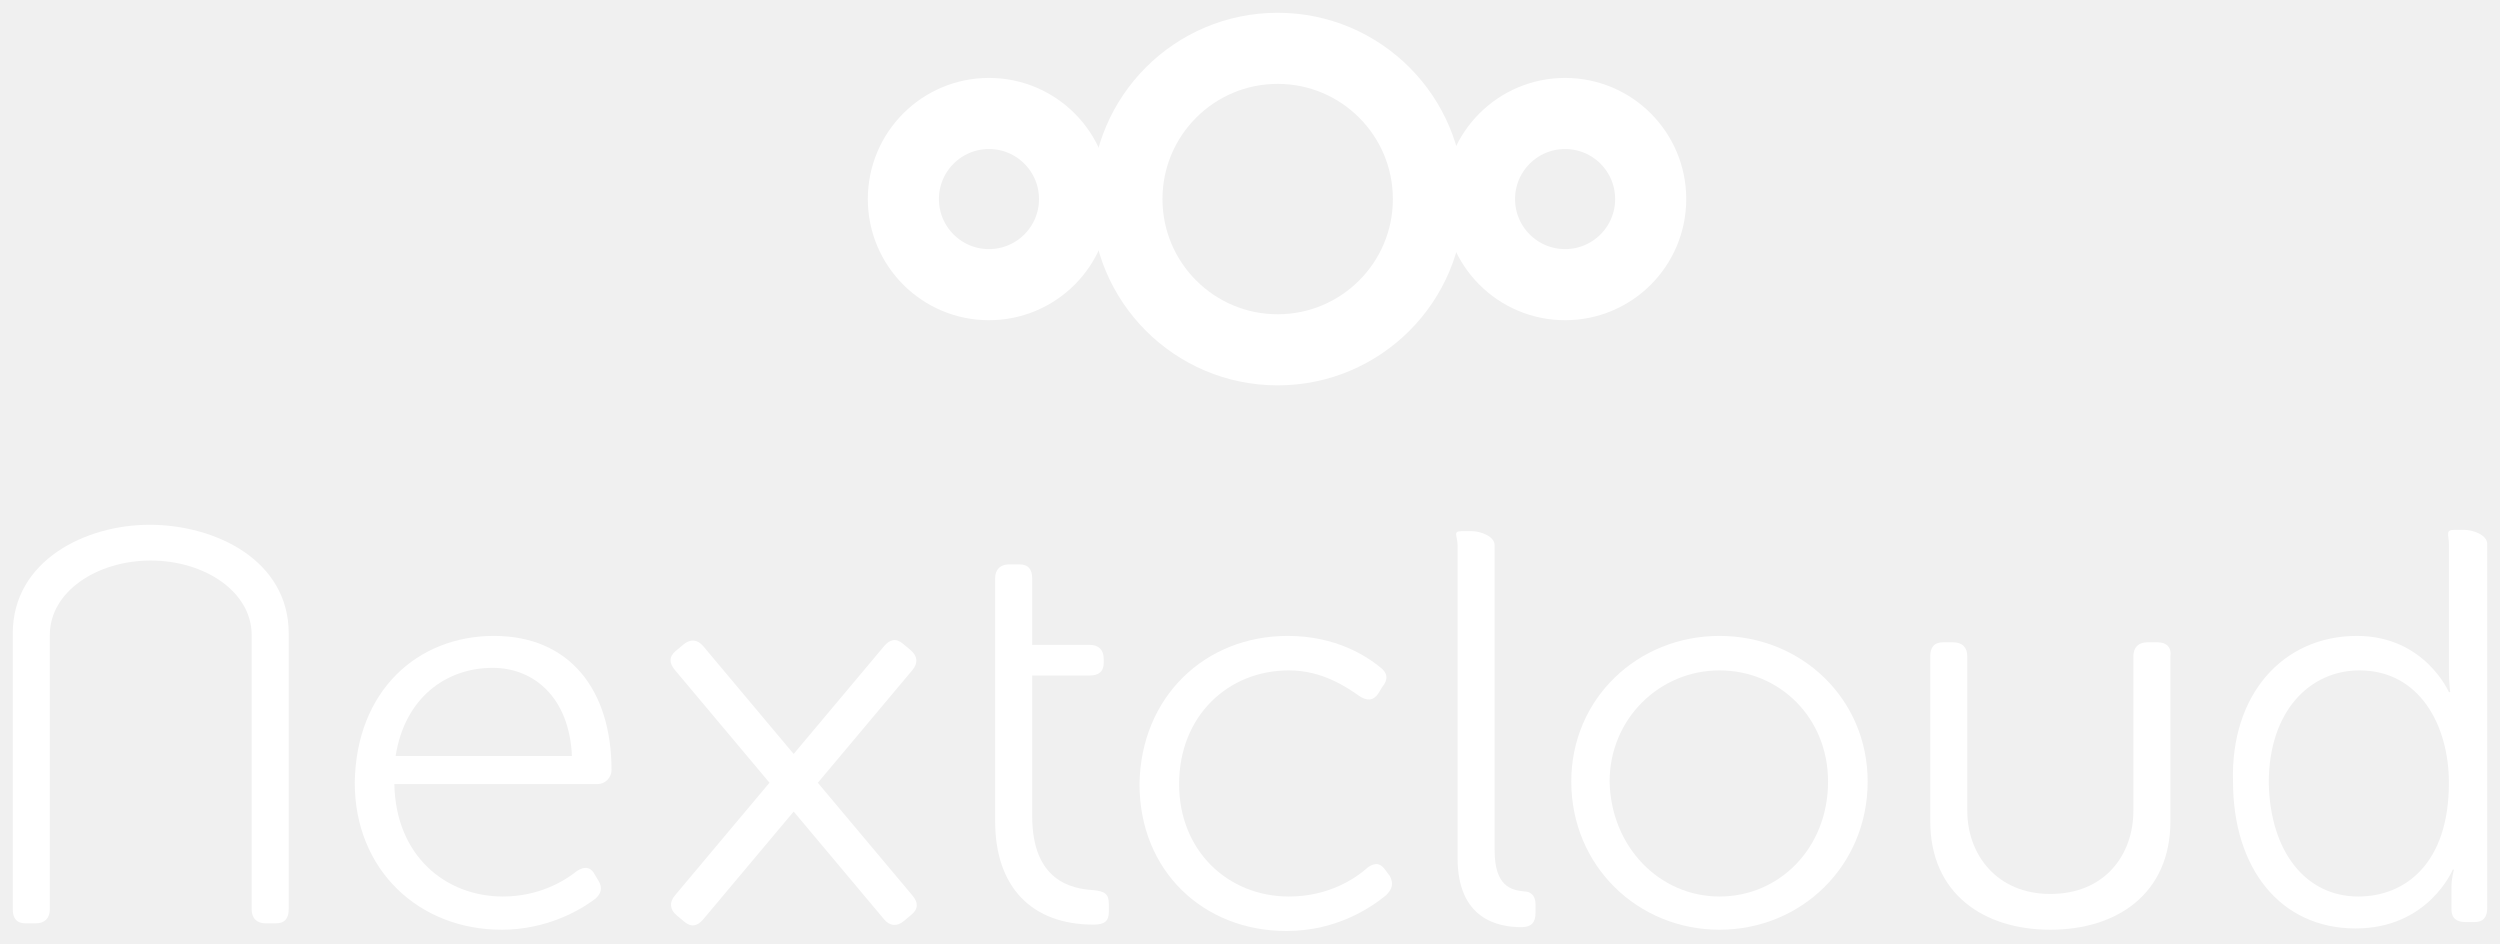
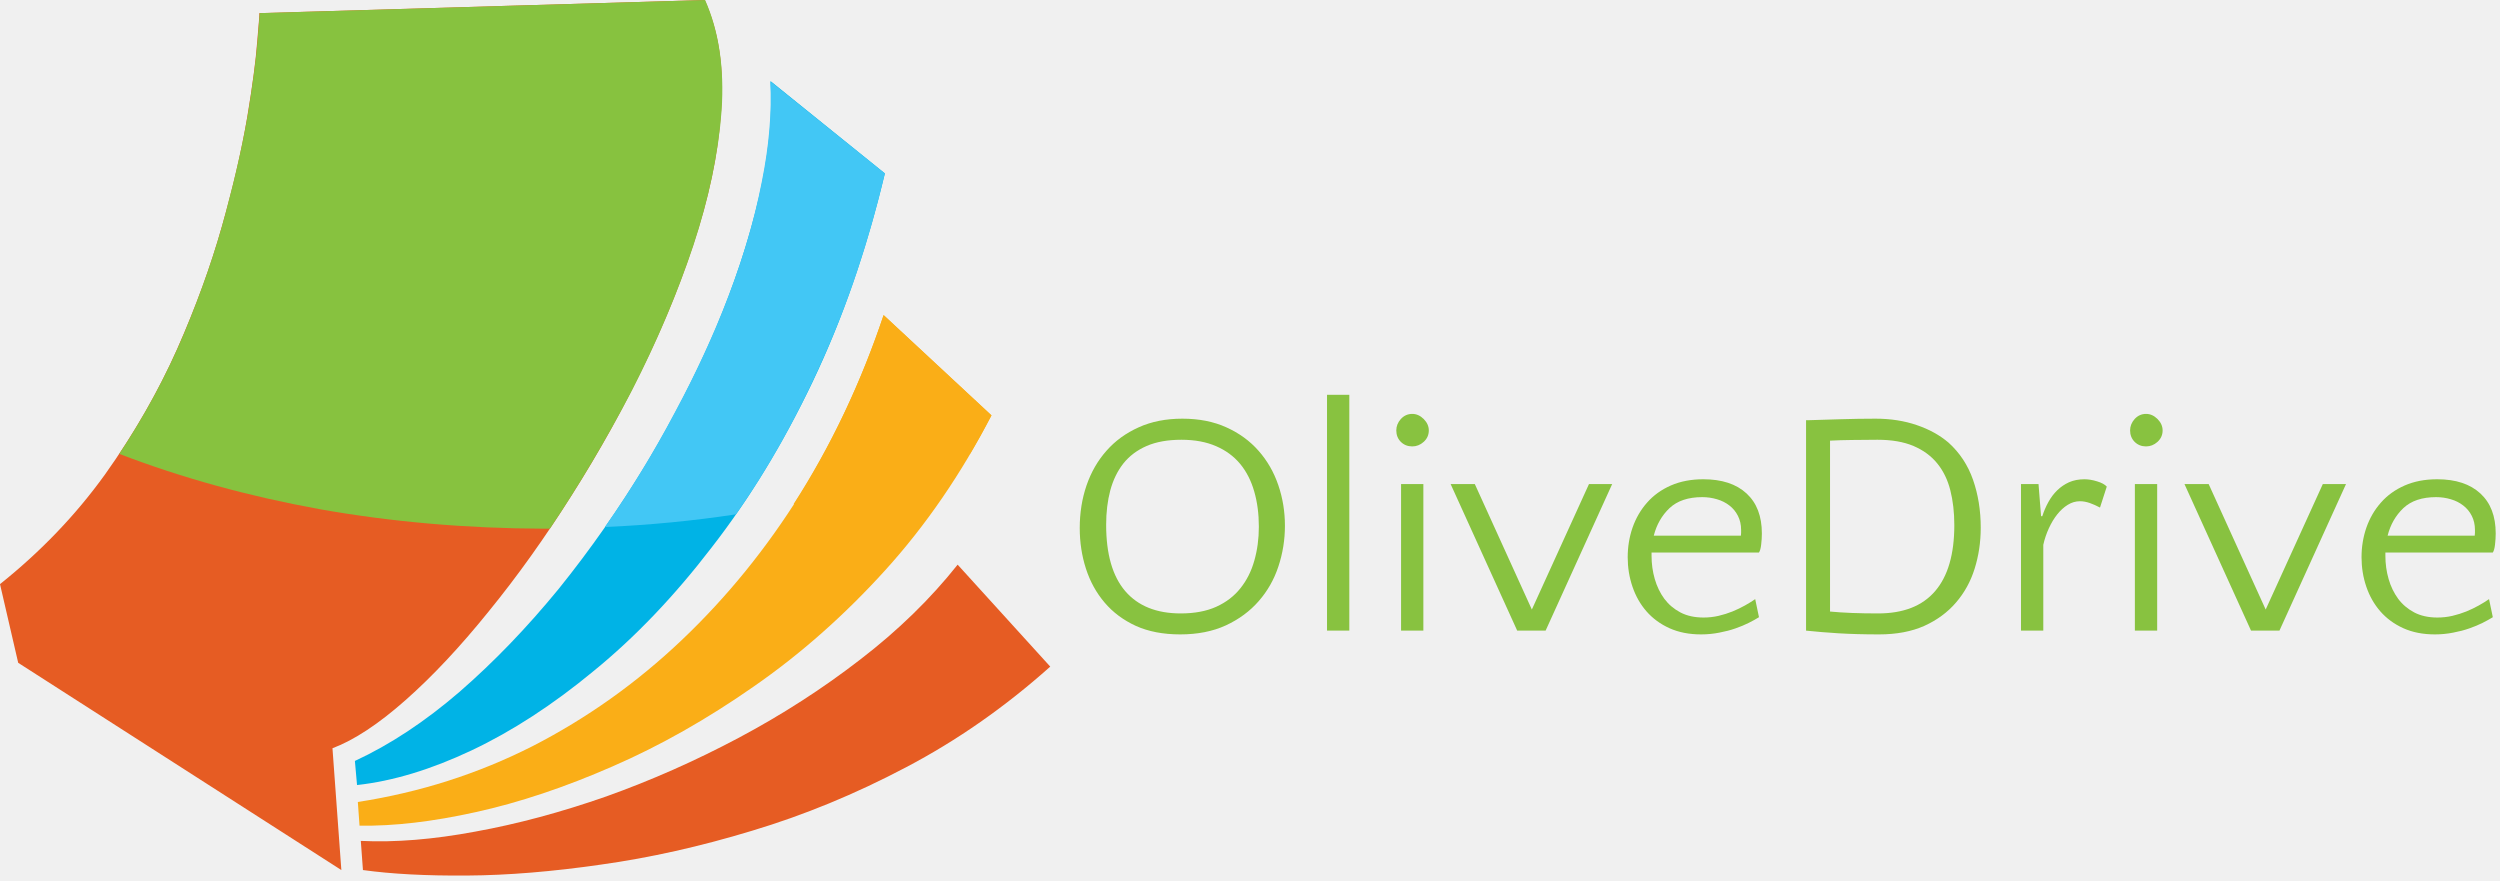
- <svg xmlns="http://www.w3.org/2000/svg" version="1.1" id="Layer_1" x="0px" y="0px" viewBox="0 0 195.7 73.879" enable-background="new 0 0 196.6 72" xml:space="preserve" width="195.7" height="73.879">
-   <defs id="defs18" />
-   <circle style="fill:none;stroke:#ffffff;stroke-width:5.566;stroke-miterlimit:10;stroke-opacity:1" id="XMLID_107_" stroke-miterlimit="10" cx="100.016" cy="15.583" r="11.8" />
-   <circle style="fill:none;stroke:#ffffff;stroke-width:5.566;stroke-miterlimit:10;stroke-opacity:1" id="XMLID_106_" stroke-miterlimit="10" cx="122.516" cy="15.583" r="6.7" />
-   <circle style="fill:none;stroke:#ffffff;stroke-width:5.566;stroke-miterlimit:10;stroke-opacity:1" id="XMLID_105_" stroke-miterlimit="10" cx="77.416" cy="15.583" r="6.7" />
-   <g id="g4571" style="fill:#ffffff" transform="translate(0.9999924,0.8789372)">
-     <path id="XMLID_121_" d="m 37.67,48.9 c 5.9,0 9.2,4.2 9.2,10.5 0,0.6 -0.5,1.1 -1.1,1.1 l -15.9,0 c 0.1,5.6 4,8.8 8.5,8.8 2.8,0 4.8,-1.2 5.8,-2 0.6,-0.4 1.1,-0.3 1.4,0.3 l 0.3,0.5 c 0.3,0.5 0.2,1 -0.3,1.4 -1.2,0.9 -3.8,2.4 -7.3,2.4 -6.5,0 -11.5,-4.7 -11.5,-11.5 0.1,-7.2 4.9,-11.5 10.9,-11.5 z m 6.1,9.4 c -0.2,-4.6 -3,-6.9 -6.2,-6.9 -3.7,0 -6.9,2.4 -7.6,6.9 l 13.8,0 z" style="fill:#ffffff" />
-     <path id="XMLID_119_" d="m 76.9,52.1 0,-2.5 0,-5.2 c 0,-0.7 0.4,-1.1 1.1,-1.1 l 0.8,0 c 0.7,0 1,0.4 1,1.1 l 0,5.2 4.5,0 c 0.7,0 1.1,0.4 1.1,1.1 l 0,0.3 c 0,0.7 -0.4,1 -1.1,1 l -4.5,0 0,11 c 0,5.1 3.1,5.7 4.8,5.8 0.9,0.1 1.2,0.3 1.2,1.1 l 0,0.6 c 0,0.7 -0.3,1 -1.2,1 -4.8,0 -7.7,-2.9 -7.7,-8.1 l 0,-11.3 z" style="fill:#ffffff" />
-     <path id="XMLID_117_" d="m 99.8,48.9 c 3.8,0 6.2,1.6 7.3,2.5 0.5,0.4 0.6,0.9 0.1,1.5 l -0.3,0.5 c -0.4,0.6 -0.9,0.6 -1.5,0.2 -1,-0.7 -2.9,-2 -5.5,-2 -4.8,0 -8.6,3.6 -8.6,8.9 0,5.2 3.8,8.8 8.6,8.8 3.1,0 5.2,-1.4 6.2,-2.3 0.6,-0.4 1,-0.3 1.4,0.3 l 0.3,0.4 c 0.3,0.6 0.2,1 -0.3,1.5 -1.1,0.9 -3.8,2.8 -7.8,2.8 -6.5,0 -11.5,-4.7 -11.5,-11.5 0.1,-6.8 5.1,-11.6 11.6,-11.6 z" style="fill:#ffffff" />
-     <path id="XMLID_115_" d="m 113.1,41.8 c 0,-0.7 -0.4,-1.1 0.3,-1.1 l 0.8,0 c 0.7,0 1.8,0.4 1.8,1.1 l 0,23.9 c 0,2.8 1.3,3.1 2.3,3.2 0.5,0 0.9,0.3 0.9,1 l 0,0.7 c 0,0.7 -0.3,1.1 -1.1,1.1 -1.8,0 -5,-0.6 -5,-5.4 l 0,-24.5 z" style="fill:#ffffff" />
-     <path id="XMLID_112_" d="m 133.6,48.9 c 6.4,0 11.6,4.9 11.6,11.4 0,6.6 -5.2,11.6 -11.6,11.6 -6.4,0 -11.6,-5 -11.6,-11.6 0,-6.5 5.2,-11.4 11.6,-11.4 z m 0,20.4 c 4.7,0 8.5,-3.8 8.5,-9 0,-5 -3.8,-8.7 -8.5,-8.7 -4.7,0 -8.6,3.8 -8.6,8.7 0.1,5.1 3.9,9 8.6,9 z" style="fill:#ffffff" />
-     <path id="XMLID_109_" d="m 183.5,48.9 c 5.3,0 7.2,4.4 7.2,4.4 l 0.1,0 c 0,0 -0.1,-0.7 -0.1,-1.7 l 0,-9.9 c 0,-0.7 -0.3,-1.1 0.4,-1.1 l 0.8,0 c 0.7,0 1.8,0.4 1.8,1.1 l 0,28.5 c 0,0.7 -0.3,1.1 -1,1.1 l -0.7,0 c -0.7,0 -1.1,-0.3 -1.1,-1 l 0,-1.7 c 0,-0.8 0.2,-1.4 0.2,-1.4 l -0.1,0 c 0,0 -1.9,4.6 -7.6,4.6 -5.9,0 -9.6,-4.7 -9.6,-11.5 -0.2,-6.8 3.9,-11.4 9.7,-11.4 z m 0.1,20.4 c 3.7,0 7.1,-2.6 7.1,-8.9 0,-4.5 -2.3,-8.8 -7,-8.8 -3.9,0 -7.1,3.2 -7.1,8.8 0.1,5.4 2.9,8.9 7,8.9 z" style="fill:#ffffff" />
-     <path style="fill:#ffffff" d="m 1,71.4 0.8,0 c 0.7,0 1.1,-0.4 1.1,-1.1 l 0,-21.472 C 2.9,45.428 6.6,43 10.8,43 c 4.2,0 7.9,2.428 7.9,5.828 L 18.7,70.3 c 0,0.7 0.4,1.1 1.1,1.1 l 0.8,0 c 0.7,0 1,-0.4 1,-1.1 l 0,-21.6 c 0,-5.7 -5.7,-8.5 -10.9,-8.5 l 0,0 0,0 0,0 0,0 C 5.7,40.2 0,43 0,48.7 l 0,21.6 c 0,0.7 0.3,1.1 1,1.1 z" id="XMLID_103_" />
-     <path style="fill:#ffffff" d="m 167.9,49.4 -0.8,0 c -0.7,0 -1.1,0.4 -1.1,1.1 l 0,12.1 c 0,3.4 -2.2,6.5 -6.5,6.5 -4.2,0 -6.5,-3.1 -6.5,-6.5 l 0,-12.1 c 0,-0.7 -0.4,-1.1 -1.1,-1.1 l -0.8,0 c -0.7,0 -1,0.4 -1,1.1 l 0,12.9 c 0,5.7 4.2,8.5 9.4,8.5 l 0,0 c 0,0 0,0 0,0 0,0 0,0 0,0 l 0,0 c 5.2,0 9.4,-2.8 9.4,-8.5 l 0,-12.9 c 0.1,-0.7 -0.3,-1.1 -1,-1.1 z" id="XMLID_102_" />
-     <path id="path4165-9" d="m 68.908,49.236 c -0.245,0.039 -0.48,0.203 -0.705,0.471 l -4.047,4.824 -3.029,3.609 -4.586,-5.467 -2.488,-2.967 c -0.225,-0.268 -0.48,-0.415 -0.744,-0.438 -0.264,-0.023 -0.539,0.078 -0.807,0.303 l -0.613,0.514 c -0.536,0.45 -0.509,0.948 -0.059,1.484 l 4.049,4.824 3.357,4 -4.916,5.857 c -0.004,0.004 -0.006,0.009 -0.01,0.014 l -2.48,2.955 c -0.45,0.536 -0.4,1.101 0.137,1.551 l 0.613,0.512 c 0.536,0.45 1.023,0.337 1.473,-0.199 l 4.047,-4.824 3.029,-3.609 4.586,5.467 c 0.003,0.004 0.007,0.006 0.01,0.01 l 2.48,2.957 c 0.45,0.536 1.013,0.585 1.549,0.135 l 0.613,-0.514 c 0.536,-0.45 0.509,-0.948 0.059,-1.484 l -4.049,-4.824 -3.357,-4 4.916,-5.857 c 0.004,-0.004 0.006,-0.009 0.01,-0.014 l 2.48,-2.955 c 0.45,-0.536 0.4,-1.101 -0.137,-1.551 l -0.613,-0.514 c -0.268,-0.225 -0.523,-0.309 -0.768,-0.27 z" style="fill:#ffffff" />
+ <svg xmlns="http://www.w3.org/2000/svg" viewBox="0 0 469.333 165.333" height="165.333" width="469.333" xml:space="preserve" id="svg2" version="1.1">
+   <defs id="defs6" />
+   <g transform="matrix(1.333333,0,0,-1.333333,0,165.3333)" id="g10">
+     <g transform="scale(0.1)" id="g12">
+       <path id="path14" style="fill:#e65c23;fill-opacity:1;fill-rule:evenodd;stroke:none" d="m 511.02,14.961 c 40.07,-5.551 88.902,-8.16 146.48,-7.73 57.578,0.352 120.469,5.539 188.789,15.43 68.672,9.57 139.57,25.461 212.621,47.648 73.04,21.883 145.31,51.64 216.75,89.339 71.88,37.731 139.54,85 203.09,141.762 L 1348.36,444.961 C 1310.2,396.879 1264.57,352.422 1211.37,311.52 1158.55,270.621 1101.56,233.91 1040.43,201.332 979.301,168.832 916.949,141.211 853.441,118.551 789.879,96.332 728.551,79.84 669.41,69.141 610.23,58.051 556.449,53.672 508.012,56.02 L 511.02,14.961 M 0,417.539 C 57.621,463.59 106.84,515 147.73,571.801 c 40.469,56.75 74.258,115.308 101.25,175.66 26.61,59.961 47.821,118.129 63.68,174.488 15.891,56.371 27.57,107.001 35.192,151.841 7.539,44.92 12.269,80.66 14.257,107.23 2.379,26.6 3.36,40.07 2.969,40.5 L 992.191,1240 c 18.669,-41.33 26.599,-89.34 23.829,-144.14 -2.39,-55.2 -13.09,-113.95 -32.149,-176.29 C 964.77,857.23 939.801,793.91 908.828,729.609 877.852,665.309 843.281,603.121 805.199,543.199 767.461,483.238 728.359,428.441 687.852,378.828 647.809,329.18 608.871,287.699 571.172,254.379 c -38.16,-33.789 -72.5,-56.41 -103.051,-67.93 L 480.621,14.961 25.621,306.762 0,417.539" />
+       <path id="path16" style="fill:#faae17;fill-opacity:1;fill-rule:evenodd;stroke:none" d="m 506.211,77.461 c 48.051,-0.781 102.66,5.551 163.789,19.098 61.172,13.48 125.27,34.921 192.379,64.3 66.68,28.981 132.973,66.481 198.911,112.539 65.9,45.704 127.62,100.274 185.19,163.793 57.19,63.118 107.04,135.821 149.5,217.969 L 1244.14,796.328 C 1213.95,706.211 1175.04,622.422 1127.38,545 1079.34,467.969 1023.55,399.262 960.039,338.91 896.52,278.551 826.449,228.75 749.84,189.41 673.199,150.512 591.211,124.34 503.828,110.82 l 2.383,-33.359" />
+       <path id="path18" style="fill:#00b3e6;fill-opacity:1;fill-rule:evenodd;stroke:none" d="m 502.699,134.648 c 50.352,5.551 104.211,21.832 161.321,48.832 57.191,27.032 114.57,64.329 172.152,111.989 57.93,47.23 113.168,105 165.548,173.32 52.81,67.852 100.27,145.66 142.34,233.402 42.11,88.161 76.02,186.008 101.84,293.629 l -160.78,129.8 c 2.77,-49.64 -2.82,-104.21 -16.68,-163.741 -13.91,-60 -34.38,-121.918 -61.37,-185.859 C 979.691,712.539 947.34,649.609 910,587.27 872.301,524.922 831.211,466.172 786.719,410.98 741.879,356.172 695.199,307.73 646.762,265.66 598.32,223.98 549.301,191.602 499.691,168.59 l 3.008,-33.942" />
+       <path id="path20" style="fill:#faae17;fill-opacity:1;fill-rule:evenodd;stroke:none" d="M 1244.14,796.328 1395.98,655.16 c -9.53,-18.281 -19.5,-36.14 -29.77,-53.601 -77.85,-29.758 -160.78,-53.59 -248.94,-71.481 52.42,81.402 94.64,170.152 126.87,266.25" />
+       <path id="path22" style="fill:#42c7f5;fill-opacity:1;fill-rule:evenodd;stroke:none" d="m 1036.25,515.82 c 45.27,64.301 85.78,136.559 121.52,216.758 36.1,79.801 65.51,167.543 88.13,263.242 l -161.41,129.8 c 2.39,-43.24 -1.56,-90.54 -11.91,-141.71 -9.92,-51.211 -25.39,-104.461 -46.45,-159.609 C 1005.12,769.102 979.691,713.91 949.879,658.75 920.551,603.121 887.77,549.531 851.641,497.93 c 63.129,2.808 124.687,8.75 184.609,17.89" />
+       <path id="path24" style="fill:#87c23f;fill-opacity:1;fill-rule:evenodd;stroke:none" d="m 365.699,1221.52 c 0,-0.43 -1.008,-13.12 -2.969,-38.08 -1.992,-24.61 -6.359,-58.21 -13.121,-100.71 -7.187,-42.46 -17.89,-90.308 -32.148,-143.468 C 303.16,885.66 283.91,829.879 259.648,771.879 235.469,713.91 204.922,656.91 167.969,600.941 c 87.73,-33.711 182.07,-59.73 282.89,-78.011 100.821,-17.852 206.051,-26.989 315.621,-27.34 2.782,0 5.36,0 7.739,0 41.679,61.91 80.191,126.832 115.551,194.68 34.96,68.32 63.71,136.21 86.359,203.71 22.191,67.469 35.511,131.02 39.891,190.59 3.98,59.53 -3.79,111.33 -23.25,155.43 l -627.071,-18.48" />
+       <path id="path26" style="fill:#88c240;fill-opacity:1;fill-rule:nonzero;stroke:none" d="m 1664.8,650.512 c 23.32,0 43.95,-4.063 61.88,-12.192 17.89,-8.05 33.01,-19.019 45.31,-32.968 12.27,-13.872 21.56,-29.961 27.81,-48.282 6.25,-18.242 9.38,-37.34 9.38,-57.34 0,-19.808 -3.09,-38.91 -9.22,-57.351 -6.05,-18.359 -15.31,-34.649 -27.81,-48.899 -12.42,-14.179 -27.81,-25.55 -46.25,-34.07 -18.36,-8.43 -39.77,-12.648 -64.22,-12.648 -23.98,0 -44.8,4.019 -62.5,12.027 -17.62,8.121 -32.27,19.063 -43.91,32.813 -11.68,13.75 -20.43,29.609 -26.25,47.66 -5.86,18.117 -8.75,37.218 -8.75,57.34 0,21.25 3.17,41.168 9.53,59.847 6.45,18.75 15.82,35.031 28.13,48.903 12.27,13.949 27.38,24.918 45.31,32.968 17.89,8.129 38.44,12.192 61.56,12.192 z m -2.34,-274.223 c 19.45,0 36.13,3.121 50,9.371 13.95,6.328 25.31,15.039 34.06,26.102 8.83,11.008 15.36,23.937 19.53,38.75 4.26,14.879 6.41,30.816 6.41,47.808 0,18.2 -2.19,34.84 -6.56,49.84 -4.3,15 -10.86,27.86 -19.69,38.602 -8.87,10.699 -20.16,19.058 -33.91,25 -13.75,6.008 -30.07,9.058 -48.9,9.058 -19.18,0 -35.47,-2.929 -48.91,-8.75 -13.44,-5.859 -24.37,-14.058 -32.81,-24.691 -8.36,-10.617 -14.49,-23.277 -18.44,-37.969 -3.86,-14.609 -5.78,-30.699 -5.78,-48.281 0,-41.359 8.95,-72.5 26.88,-93.43 18,-20.937 44.06,-31.41 78.12,-31.41 z m 237.38,-24.219 h -31.398 v 332.031 h 31.398 z" />
+       <path id="path28" style="fill:#88c240;fill-opacity:1;fill-rule:nonzero;stroke:none" d="m 2004.1,352.07 h -31.402 V 558.48 H 2004.1 Z m -38.12,281.879 c 0,5.93 2.11,11.281 6.4,16.09 4.38,4.762 9.73,7.191 16.1,7.191 5.93,0 11.29,-2.429 16.09,-7.191 4.77,-4.809 7.19,-10.16 7.19,-16.09 0,-6.371 -2.42,-11.719 -7.19,-16.097 -4.8,-4.301 -10.16,-6.403 -16.09,-6.403 -6.37,0 -11.72,2.102 -16.1,6.403 -4.29,4.378 -6.4,9.726 -6.4,16.097 z" />
+       <path id="path30" style="fill:#88c240;fill-opacity:1;fill-rule:nonzero;stroke:none" d="m 2176.21,352.07 h -40 l -93.75,206.41 h 34.06 l 80.32,-176.718 80.46,176.718 h 32.66 z" />
+       <path id="path32" style="fill:#88c240;fill-opacity:1;fill-rule:nonzero;stroke:none" d="m 2398.2,565.199 c 26.25,0 46.57,-6.679 60.94,-20 14.38,-13.25 21.56,-32 21.56,-56.25 0,-5.121 -0.31,-10.277 -0.93,-15.469 -0.55,-5.242 -1.57,-9.031 -3.13,-11.41 h -151.25 v -4.531 c 0,-11.367 1.49,-22.309 4.53,-32.809 3.01,-10.429 7.5,-19.691 13.44,-27.82 6.02,-8.039 13.59,-14.449 22.66,-19.211 9.14,-4.808 20.03,-7.187 32.65,-7.187 7.07,0 14.06,0.777 20.94,2.34 6.95,1.636 13.59,3.75 19.84,6.25 6.25,2.578 12.07,5.386 17.5,8.437 5.39,3.012 10.2,5.981 14.38,8.91 l 5.31,-25.469 c -3.87,-2.429 -8.67,-5.082 -14.37,-7.968 -5.63,-2.813 -11.88,-5.434 -18.75,-7.813 -6.88,-2.429 -14.46,-4.379 -22.66,-5.937 -8.24,-1.641 -16.84,-2.5 -25.78,-2.5 -16.8,0 -31.64,2.929 -44.53,8.75 -12.82,5.816 -23.6,13.75 -32.35,23.75 -8.67,10 -15.23,21.558 -19.68,34.687 -4.5,13.199 -6.72,27.031 -6.72,41.403 0,14.57 2.26,28.519 6.87,41.878 4.69,13.321 11.49,25.04 20.47,35.149 8.95,10.199 20.08,18.211 33.44,24.07 13.32,5.821 28.51,8.75 45.62,8.75 z m -1.4,-25.16 c -19.81,0 -35.16,-5.16 -46.1,-15.469 -10.86,-10.308 -18.24,-23.242 -22.18,-38.75 h 122.65 c 0.2,1.45 0.31,2.731 0.31,3.91 0,1.25 0,2.649 0,4.219 0,7.379 -1.52,13.981 -4.53,19.84 -2.93,5.82 -6.95,10.66 -12.03,14.531 -5.12,3.95 -10.94,6.879 -17.5,8.75 -6.56,1.95 -13.44,2.969 -20.62,2.969 z" />
+       <path id="path34" style="fill:#88c240;fill-opacity:1;fill-rule:nonzero;stroke:none" d="m 2542.93,648.32 h 2.34 c 14.38,0.508 29.89,0.981 46.57,1.41 16.75,0.5 33.04,0.782 48.9,0.782 21.25,0 40.63,-3.051 58.13,-9.063 17.5,-5.937 32.38,-14.179 44.68,-24.687 15.83,-14.301 27.35,-31.801 34.54,-52.5 7.18,-20.633 10.78,-43.051 10.78,-67.192 0,-20.429 -2.89,-39.691 -8.6,-57.808 -5.62,-18.051 -14.37,-33.91 -26.25,-47.66 -11.79,-13.75 -26.64,-24.692 -44.53,-32.813 -17.93,-8.008 -39.18,-12.027 -63.75,-12.027 -21.25,0 -40.31,0.539 -57.19,1.558 -16.87,1.059 -32.1,2.301 -45.62,3.75 z m 100.62,-27.5 c -11.99,0 -23.75,-0.121 -35.31,-0.308 -11.48,-0.121 -21.99,-0.434 -31.56,-0.942 V 378.949 c 18.83,-1.801 41.41,-2.66 67.66,-2.66 35.62,0 62.38,10.473 80.31,31.41 18.01,20.93 27.03,51.91 27.03,92.961 0,17.891 -1.88,34.262 -5.63,49.07 -3.75,14.758 -9.92,27.379 -18.43,37.809 -8.56,10.512 -19.69,18.672 -33.44,24.531 -13.75,5.821 -30.63,8.75 -50.63,8.75 z" />
+       <path id="path36" style="fill:#88c240;fill-opacity:1;fill-rule:nonzero;stroke:none" d="m 2956.8,525.352 c -4.81,2.578 -9.61,4.726 -14.38,6.41 -4.8,1.636 -9.45,2.5 -13.9,2.5 -5.94,0 -11.64,-1.684 -17.04,-5 -5.31,-3.242 -10.27,-7.742 -14.84,-13.442 -4.49,-5.621 -8.44,-12.191 -11.87,-19.691 -3.44,-7.5 -6.06,-15.27 -7.82,-23.277 V 352.07 h -31.4 v 206.41 h 24.68 l 3.6,-45.32 h 1.72 c 2.18,6.879 5,13.442 8.43,19.692 3.44,6.328 7.58,11.918 12.5,16.718 4.89,4.77 10.47,8.59 16.72,11.41 6.33,2.809 13.6,4.219 21.72,4.219 5.63,0 11.56,-1.019 17.81,-2.969 6.33,-1.878 10.86,-4.339 13.6,-7.351 z" />
+       <path id="path38" style="fill:#88c240;fill-opacity:1;fill-rule:nonzero;stroke:none" d="m 3037.3,352.07 h -31.402 V 558.48 H 3037.3 Z m -38.12,281.879 c 0,5.93 2.11,11.281 6.41,16.09 4.37,4.762 9.72,7.191 16.09,7.191 5.94,0 11.29,-2.429 16.09,-7.191 4.77,-4.809 7.19,-10.16 7.19,-16.09 0,-6.371 -2.42,-11.719 -7.19,-16.097 -4.8,-4.301 -10.15,-6.403 -16.09,-6.403 -6.37,0 -11.72,2.102 -16.09,6.403 -4.3,4.378 -6.41,9.726 -6.41,16.097 z" />
+       <path id="path40" style="fill:#88c240;fill-opacity:1;fill-rule:nonzero;stroke:none" d="m 3209.45,352.07 h -40 l -93.75,206.41 h 34.07 l 80.31,-176.718 80.47,176.718 h 32.65 z" />
+       <path id="path42" style="fill:#88c240;fill-opacity:1;fill-rule:nonzero;stroke:none" d="m 3431.45,565.199 c 26.25,0 46.56,-6.679 60.93,-20 14.38,-13.25 21.57,-32 21.57,-56.25 0,-5.121 -0.32,-10.277 -0.94,-15.469 -0.55,-5.242 -1.56,-9.031 -3.13,-11.41 h -151.25 v -4.531 c 0,-11.367 1.49,-22.309 4.53,-32.809 3.01,-10.429 7.5,-19.691 13.44,-27.82 6.02,-8.039 13.6,-14.449 22.66,-19.211 9.14,-4.808 20.04,-7.187 32.65,-7.187 7.07,0 14.07,0.777 20.94,2.34 6.95,1.636 13.6,3.75 19.85,6.25 6.25,2.578 12.07,5.386 17.5,8.437 5.39,3.012 10.19,5.981 14.37,8.91 l 5.31,-25.469 c -3.86,-2.429 -8.67,-5.082 -14.37,-7.968 -5.63,-2.813 -11.88,-5.434 -18.75,-7.813 -6.88,-2.429 -14.46,-4.379 -22.66,-5.937 -8.24,-1.641 -16.83,-2.5 -25.78,-2.5 -16.8,0 -31.64,2.929 -44.53,8.75 -12.81,5.816 -23.59,13.75 -32.34,23.75 -8.68,10 -15.24,21.558 -19.69,34.687 -4.49,13.199 -6.72,27.031 -6.72,41.403 0,14.57 2.26,28.519 6.87,41.878 4.69,13.321 11.49,25.04 20.47,35.149 8.95,10.199 20.08,18.211 33.44,24.07 13.32,5.821 28.52,8.75 45.63,8.75 z m -1.41,-25.16 c -19.81,0 -35.16,-5.16 -46.09,-15.469 -10.86,-10.308 -18.25,-23.242 -22.19,-38.75 h 122.65 c 0.2,1.45 0.32,2.731 0.32,3.91 0,1.25 0,2.649 0,4.219 0,7.379 -1.53,13.981 -4.53,19.84 -2.93,5.82 -6.96,10.66 -12.04,14.531 -5.11,3.95 -10.93,6.879 -17.5,8.75 -6.56,1.95 -13.43,2.969 -20.62,2.969 z" />
+     </g>
  </g>
</svg>
